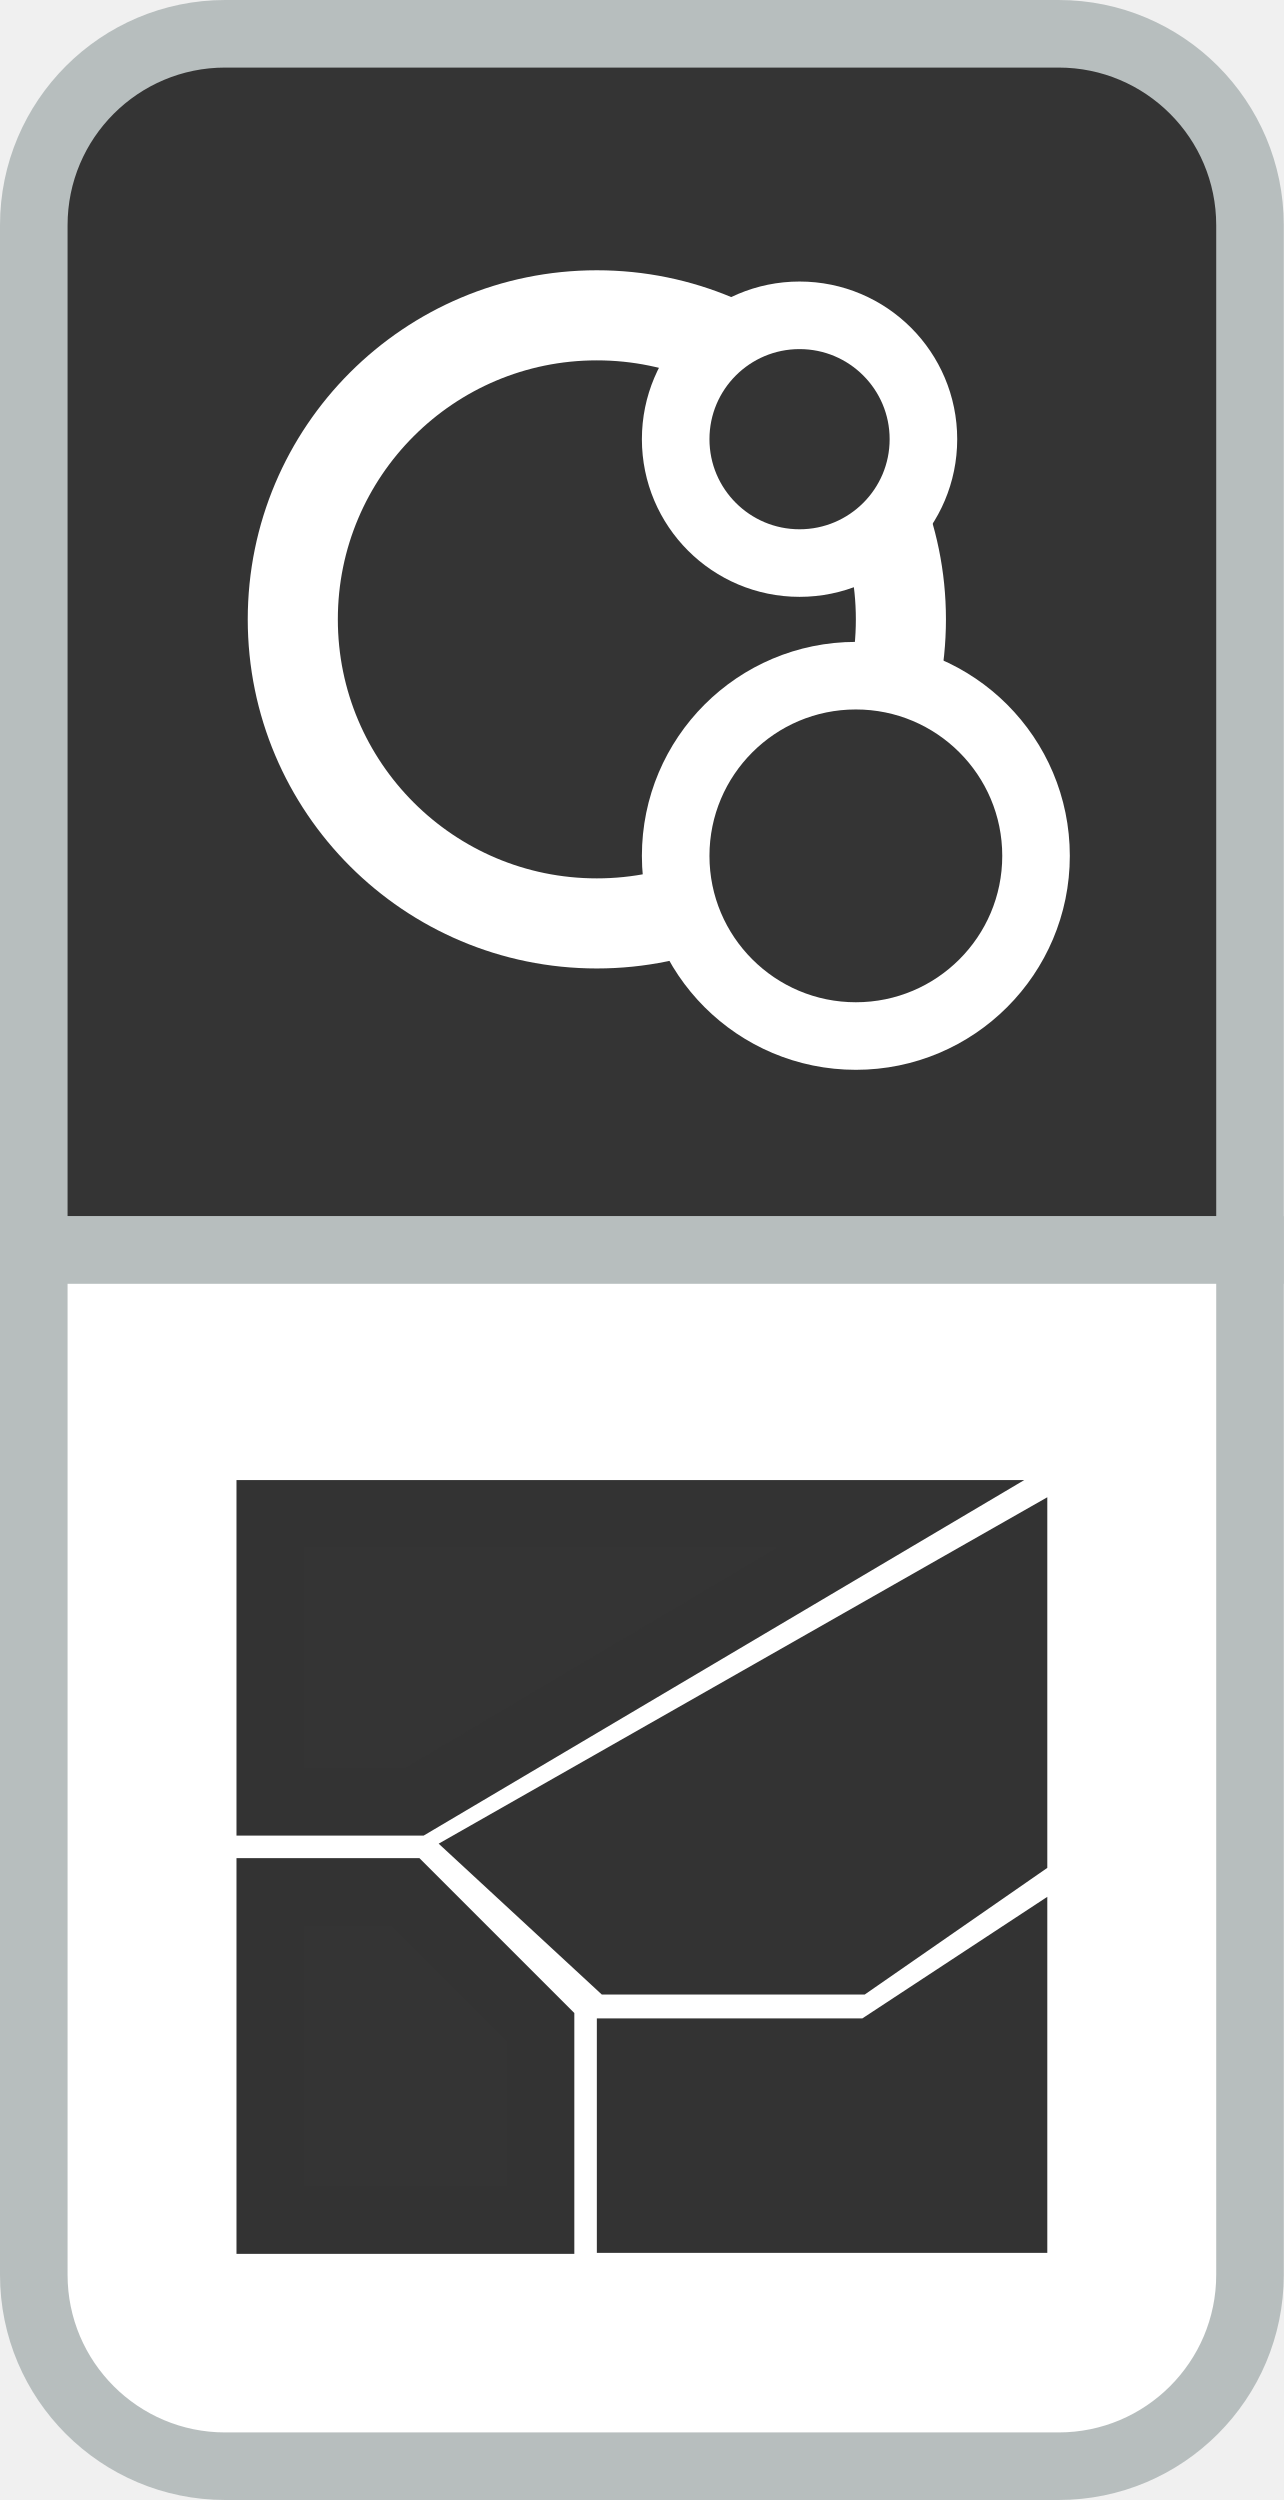
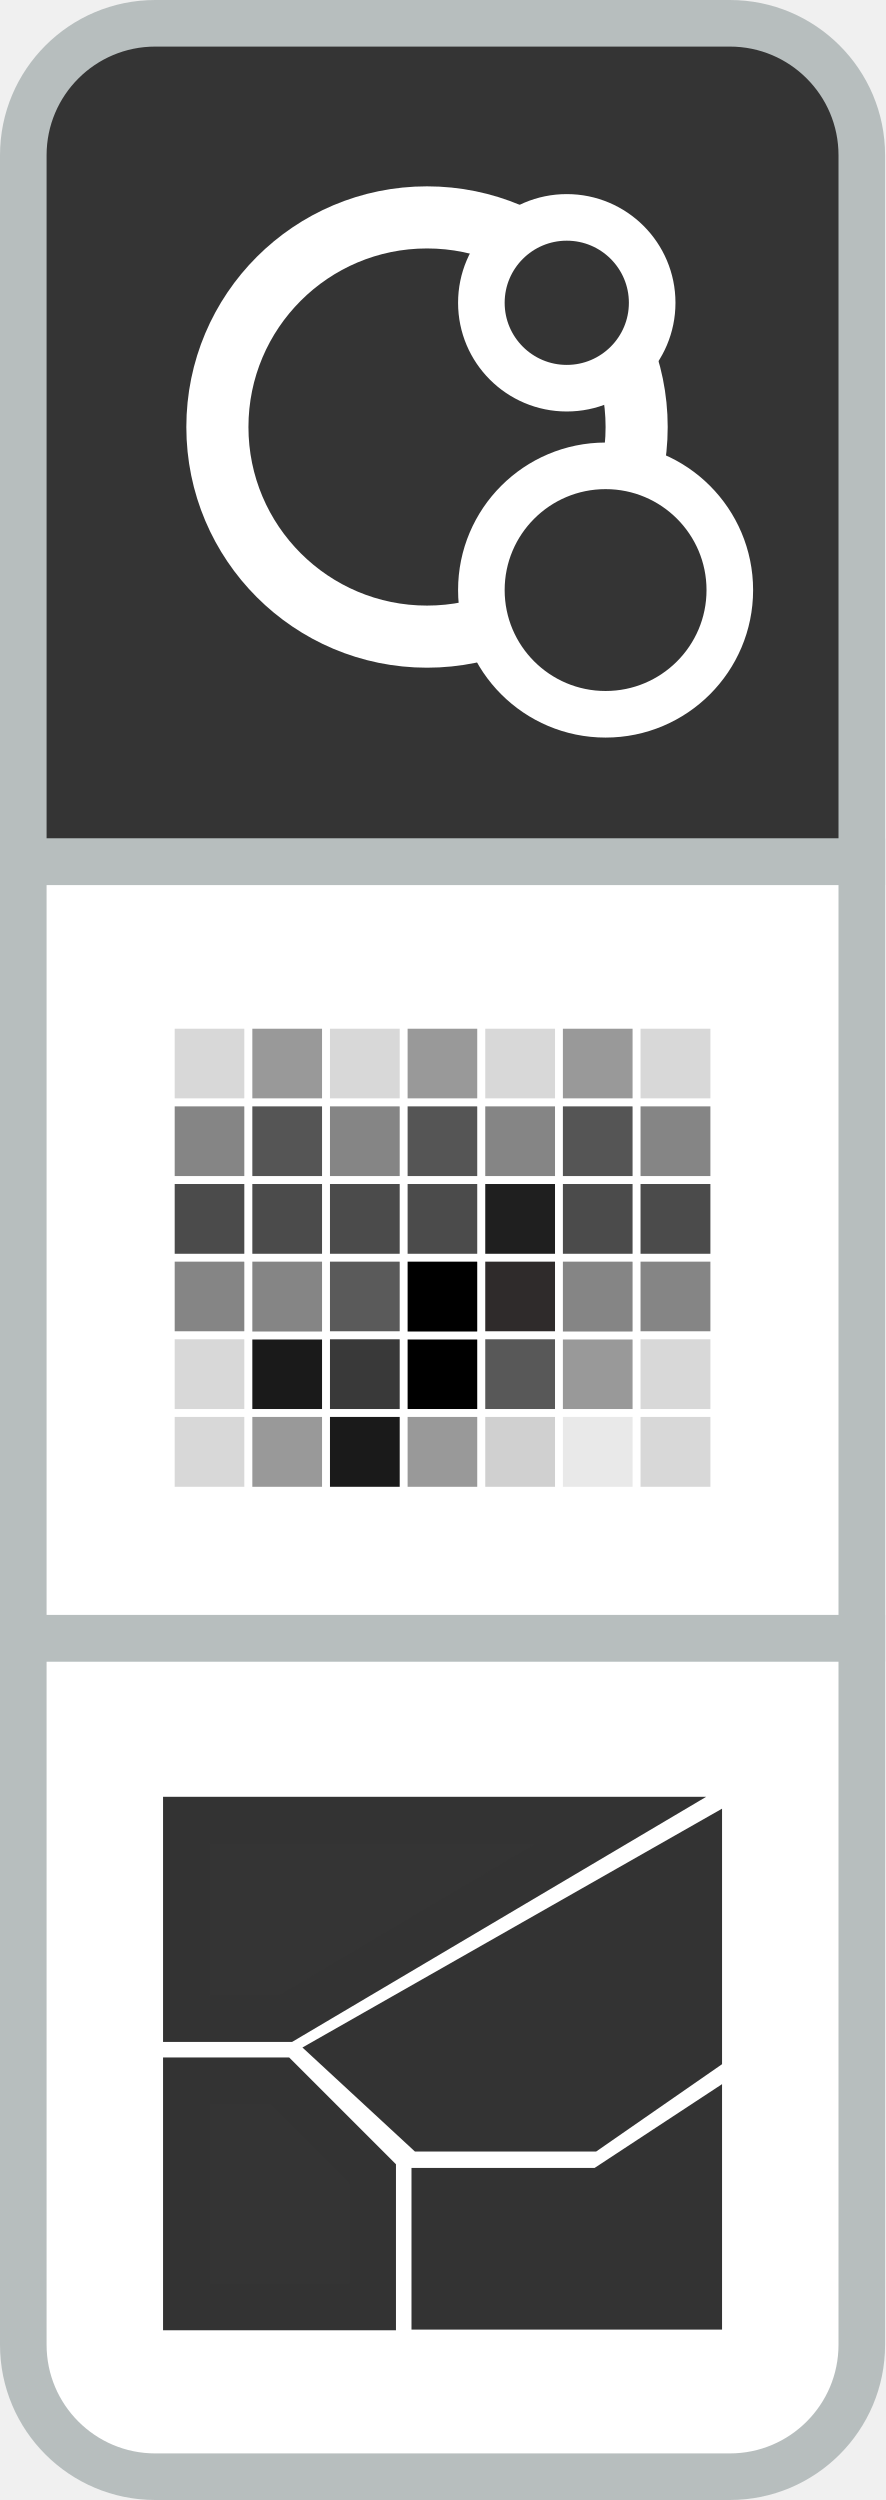
- <svg xmlns="http://www.w3.org/2000/svg" width="57px" height="111px" viewBox="0 0 57 111" version="1.1">
-   <defs />
+ <svg xmlns="http://www.w3.org/2000/svg" width="57px" height="161px" viewBox="0 0 57 161" version="1.1">
  <g id="Page-1" stroke="none" stroke-width="1" fill="none" fill-rule="evenodd">
    <g id="map-toggle-bubbles">
-       <path d="M1.5,55.5 L55.5,55.5 L55.5,10 C55.5,5.306 51.694,1.5 47,1.5 L10,1.5 C5.306,1.5 1.5,5.306 1.5,10 L1.5,55.5 Z" id="Rectangle" stroke="#B7BEBE" stroke-width="3" fill="#343434" />
-       <circle id="Oval" stroke="#FFFFFF" stroke-width="4" fill="#343434" cx="26.5" cy="27.5" r="13.5" />
-       <circle id="Oval" stroke="#FFFFFF" stroke-width="3" fill="#343434" cx="35.5" cy="19.5" r="5.5" />
-       <circle id="Oval" stroke="#FFFFFF" stroke-width="3" fill="#343434" cx="38" cy="38" r="8" />
-       <path d="M1.5,109.5 L55.5,109.5 L55.5,64 C55.5,59.306 51.694,55.5 47,55.5 L10,55.5 C5.306,55.5 1.5,59.306 1.5,64 L1.5,109.5 Z" id="Rectangle" stroke="#B7BEBE" stroke-width="3" fill="#FFFFFF" transform="translate(28.5, 82.5) rotate(-180) translate(-28.5, -82.5) " />
-       <polygon id="Path-2" stroke="#333333" stroke-width="3" fill="#343434" points="12 84 12 98.571 24 98.571 24 90 18 84" />
-       <polygon id="Path-3" stroke="#333333" stroke-width="3" fill="#333333" points="22 82.149 27.308 87.058 37.923 87.058 45 82.149 45 69.058" />
-       <polygon id="Path-4" stroke="#333333" stroke-width="3" fill="#333333" points="28 91.117 28 98.526 45 98.526 45 87 38.737 91.117" />
-       <polygon id="Path-5" stroke="#333333" stroke-width="3" fill="#343434" points="12 80 18.4 80 40 67.214 12 67.214" />
+       <g id="bubbles" fill="#343434">
+         <path d="M47,1.5 L10,1.5 C7.653,1.5 5.528,2.451 3.99,3.99 C2.451,5.528 1.5,7.653 1.5,10 L1.5,55.5 L55.5,55.5 L55.5,10 C55.5,7.653 54.549,5.528 53.01,3.99 C51.472,2.451 49.347,1.5 47,1.5 Z" id="Rectangle" stroke="#B7BEBE" stroke-width="3" />
+         <circle id="Oval" stroke="#FFFFFF" stroke-width="4" cx="27.5" cy="27.5" r="13.5" />
+         <circle id="Oval" stroke="#FFFFFF" stroke-width="3" cx="36.5" cy="19.5" r="5.5" />
+         <circle id="Oval" stroke="#FFFFFF" stroke-width="3" cx="39" cy="38" r="8" />
+       </g>
+       <g id="choropleth" transform="translate(0, 104)" stroke-width="3">
+         <path d="M47,1.5 L10,1.5 C7.653,1.5 5.528,2.451 3.99,3.99 C2.451,5.528 1.5,7.653 1.5,10 L1.5,55.5 L55.5,55.5 L55.5,10 C55.5,7.653 54.549,5.528 53.01,3.99 C51.472,2.451 49.347,1.5 47,1.5 Z" id="Rectangle" stroke="#B7BEBE" fill="#FFFFFF" transform="translate(28.5, 28.5) rotate(-180) translate(-28.5, -28.5) " />
+         <polygon id="Path-2" stroke="#333333" fill="#343434" points="12 30 12 44.571 24 44.571 24 36 18 30" />
+         <polygon id="Path-3" stroke="#333333" fill="#333333" points="22 28.149 27.308 33.058 37.923 33.058 45 28.149 45 15.058" />
+         <polygon id="Path-4" stroke="#333333" fill="#333333" points="28 37.117 28 44.526 45 44.526 45 33 38.737 37.117" />
+         <polygon id="Path-5" stroke="#333333" fill="#343434" points="12 26 18.4 26 40 13.214 12 13.214" />
+       </g>
+       <g id="heatmap" transform="translate(0, 54)">
+         <rect id="Rectangle" stroke="#B7BEBE" stroke-width="3" fill="#FFFFFF" x="1.5" y="1.5" width="54" height="50" />
+         <g id="Group-2" transform="translate(11, 12)" stroke="#FFFFFF" stroke-width="0.5">
+           <g id="Group">
+             <rect id="Rectangle" fill="#D8D8D8" x="0" y="0" width="5" height="5" />
+             <rect id="Rectangle" fill="#858585" x="0" y="5" width="5" height="5" />
+             <rect id="Rectangle" fill="#4B4B4B" x="0" y="10" width="5" height="5" />
+             <rect id="Rectangle" fill="#858585" x="0" y="15" width="5" height="5" />
+             <rect id="Rectangle" fill="#999999" x="5" y="0" width="5" height="5" />
+             <rect id="Rectangle" fill="#D8D8D8" x="0" y="20" width="5" height="5" />
+             <rect id="Rectangle" fill="#1A1A1A" x="5" y="20" width="5" height="5" />
+             <rect id="Rectangle" fill="#D8D8D8" x="0" y="25" width="5" height="5" />
+             <rect id="Rectangle" fill="#999999" x="5" y="25" width="5" height="5" />
+             <rect id="Rectangle" fill="#555555" x="5" y="5" width="5" height="5" />
+             <rect id="Rectangle" fill="#4B4B4B" x="5" y="10" width="5" height="5" />
+             <rect id="Rectangle" fill="#858585" x="5" y="15" width="5" height="5" />
+             <rect id="Rectangle" fill="#D8D8D8" x="10" y="0" width="5" height="5" />
+             <rect id="Rectangle" fill="#858585" x="10" y="5" width="5" height="5" />
+             <rect id="Rectangle" fill="#4B4B4B" x="10" y="10" width="5" height="5" />
+             <rect id="Rectangle" fill="#5A5A5A" x="10" y="15" width="5" height="5" />
+             <rect id="Rectangle" fill="#999999" x="15" y="0" width="5" height="5" />
+             <rect id="Rectangle" fill="#393939" x="10" y="20" width="5" height="5" />
+             <rect id="Rectangle" fill="#000000" x="15" y="20" width="5" height="5" />
+             <rect id="Rectangle" fill="#1A1A1A" x="10" y="25" width="5" height="5" />
+             <rect id="Rectangle" fill="#999999" x="15" y="25" width="5" height="5" />
+             <rect id="Rectangle" fill="#555555" x="15" y="5" width="5" height="5" />
+             <rect id="Rectangle" fill="#4B4B4B" x="15" y="10" width="5" height="5" />
+             <rect id="Rectangle" fill="#000000" x="15" y="15" width="5" height="5" />
+             <rect id="Rectangle" fill="#D8D8D8" x="20" y="0" width="5" height="5" />
+             <rect id="Rectangle" fill="#858585" x="20" y="5" width="5" height="5" />
+             <rect id="Rectangle" fill="#1F1F1F" x="20" y="10" width="5" height="5" />
+             <rect id="Rectangle" fill="#2F2B2B" x="20" y="15" width="5" height="5" />
+             <rect id="Rectangle" fill="#999999" x="25" y="0" width="5" height="5" />
+             <rect id="Rectangle" fill="#585858" x="20" y="20" width="5" height="5" />
+             <rect id="Rectangle" fill="#999999" x="25" y="20" width="5" height="5" />
+             <rect id="Rectangle" fill="#D0D0D0" x="20" y="25" width="5" height="5" />
+             <rect id="Rectangle" fill="#E9E9E9" x="25" y="25" width="5" height="5" />
+             <rect id="Rectangle" fill="#555555" x="25" y="5" width="5" height="5" />
+             <rect id="Rectangle" fill="#4B4B4B" x="25" y="10" width="5" height="5" />
+             <rect id="Rectangle" fill="#858585" x="25" y="15" width="5" height="5" />
+             <rect id="Rectangle" fill="#D8D8D8" x="30" y="0" width="5" height="5" />
+             <rect id="Rectangle" fill="#858585" x="30" y="5" width="5" height="5" />
+             <rect id="Rectangle" fill="#4B4B4B" x="30" y="10" width="5" height="5" />
+             <rect id="Rectangle" fill="#858585" x="30" y="15" width="5" height="5" />
+             <rect id="Rectangle" fill="#D8D8D8" x="30" y="20" width="5" height="5" />
+             <rect id="Rectangle" fill="#D8D8D8" x="30" y="25" width="5" height="5" />
+           </g>
+         </g>
+       </g>
    </g>
  </g>
</svg>
